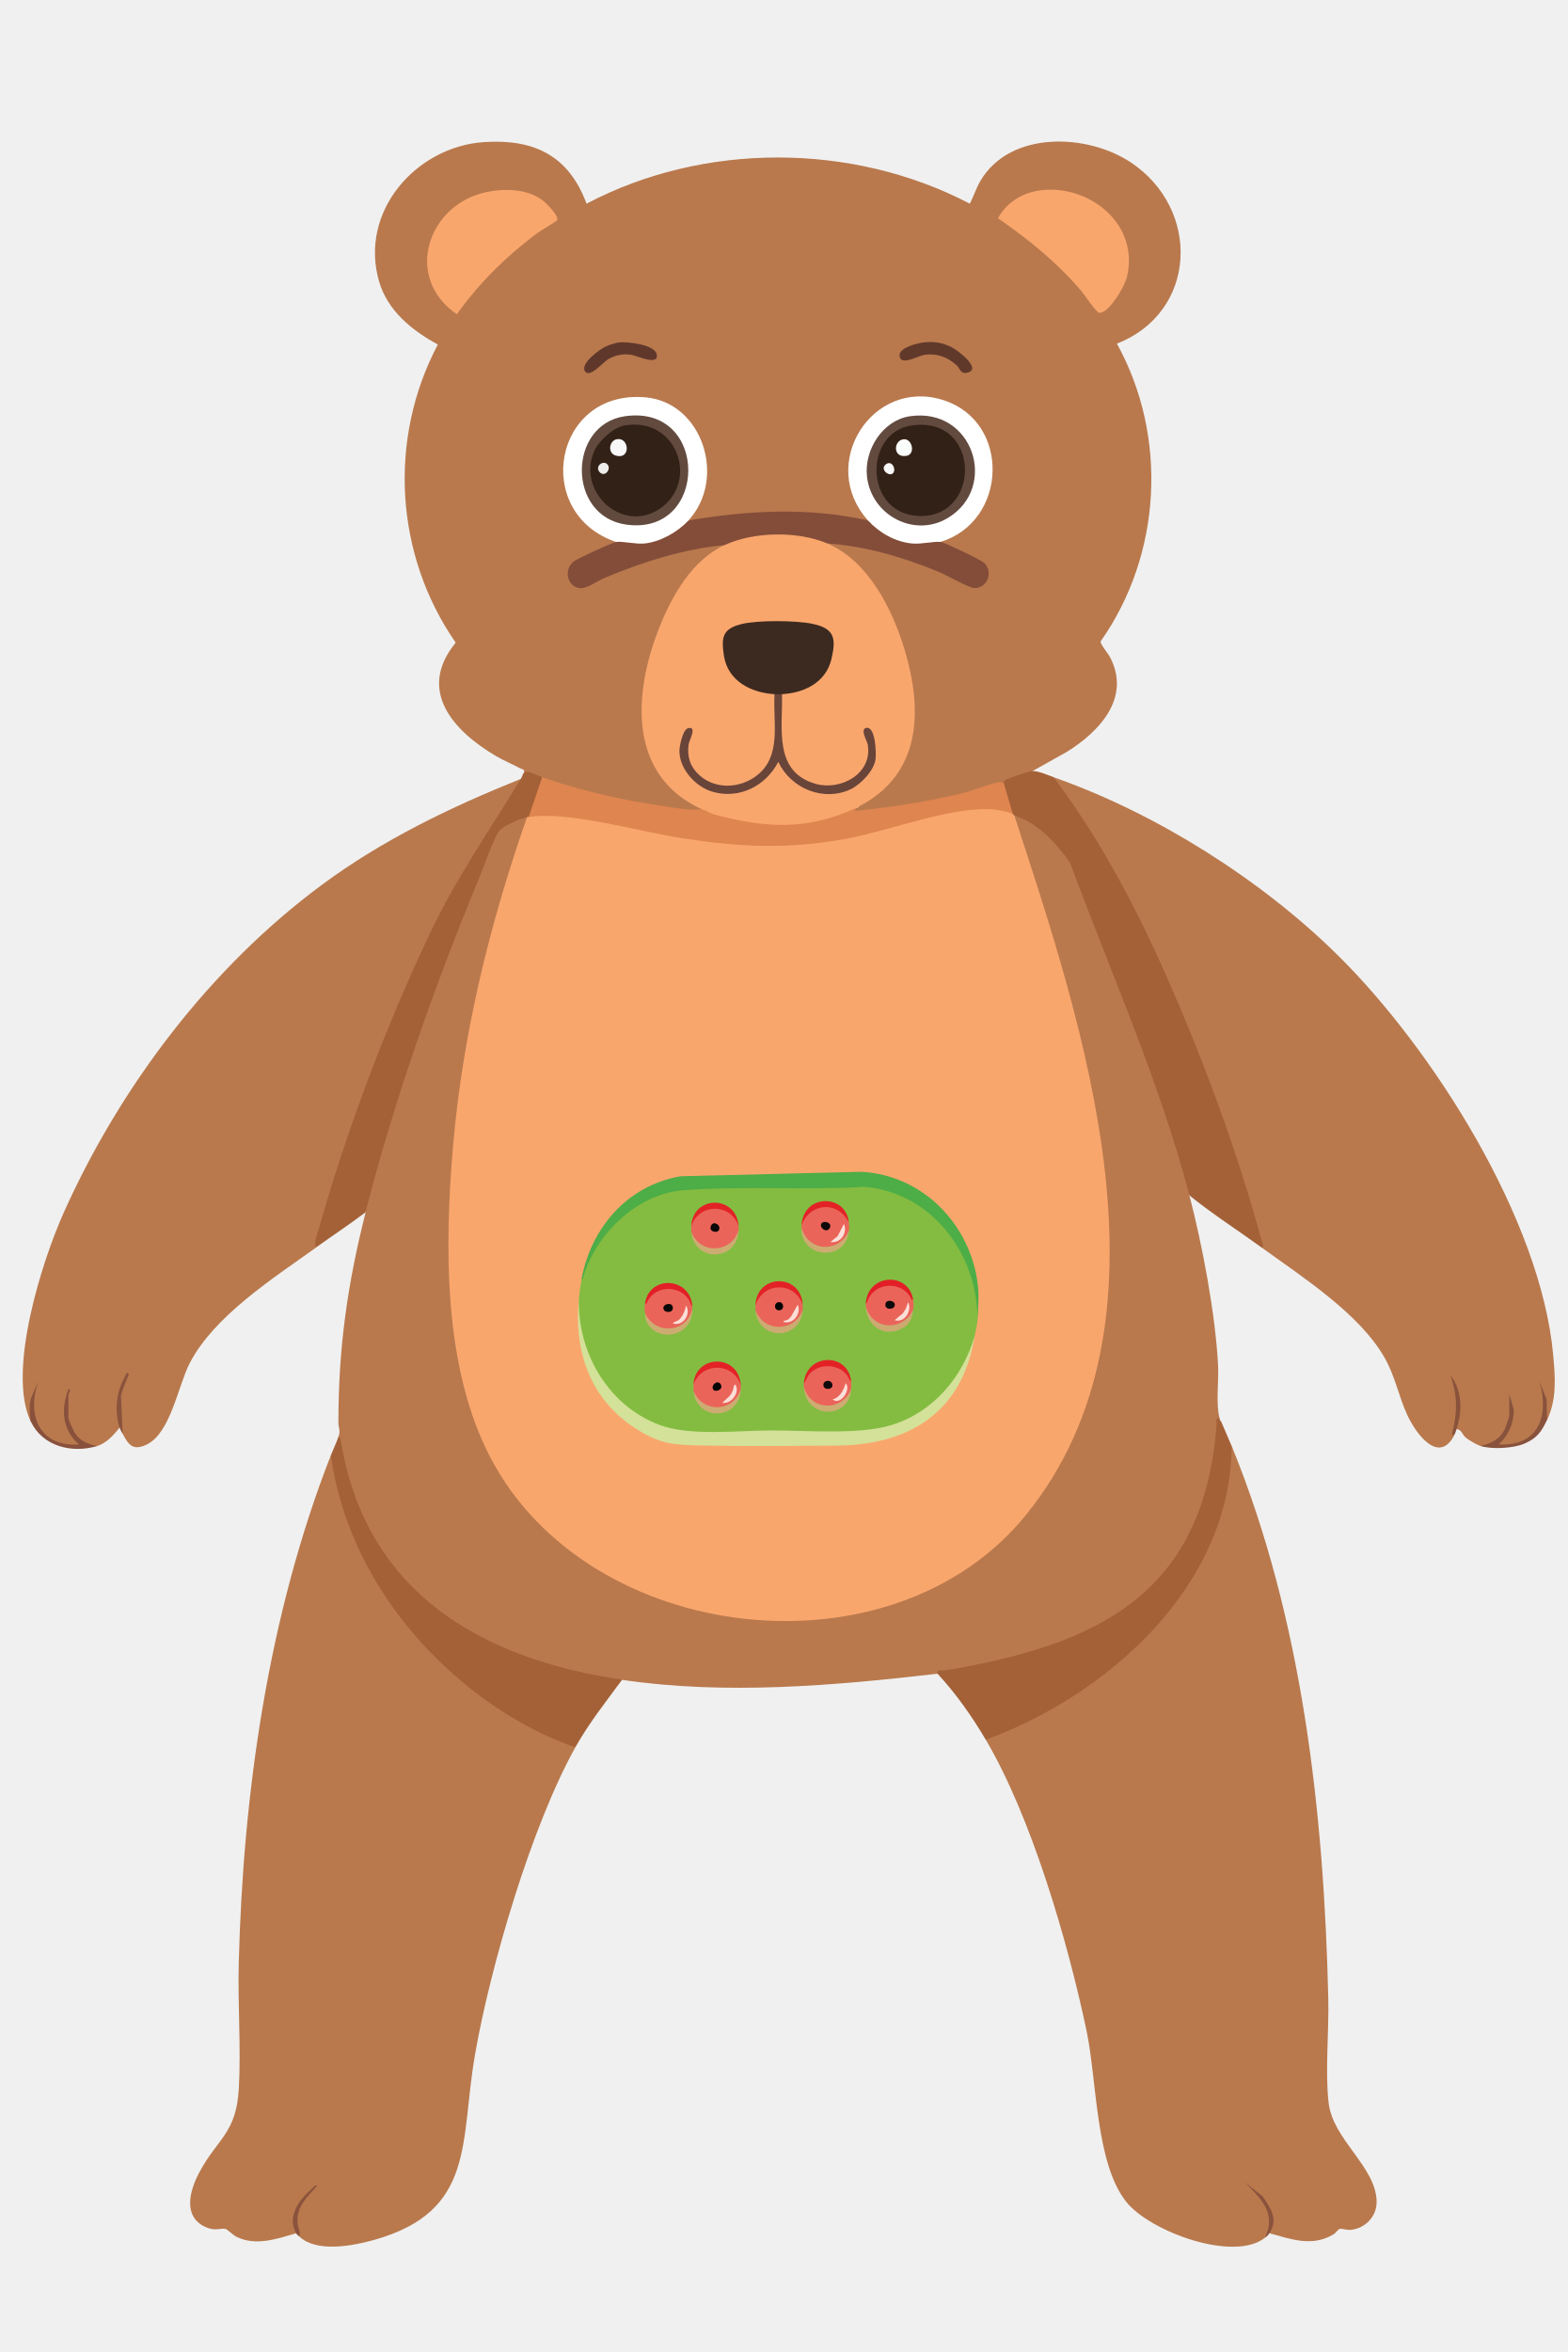
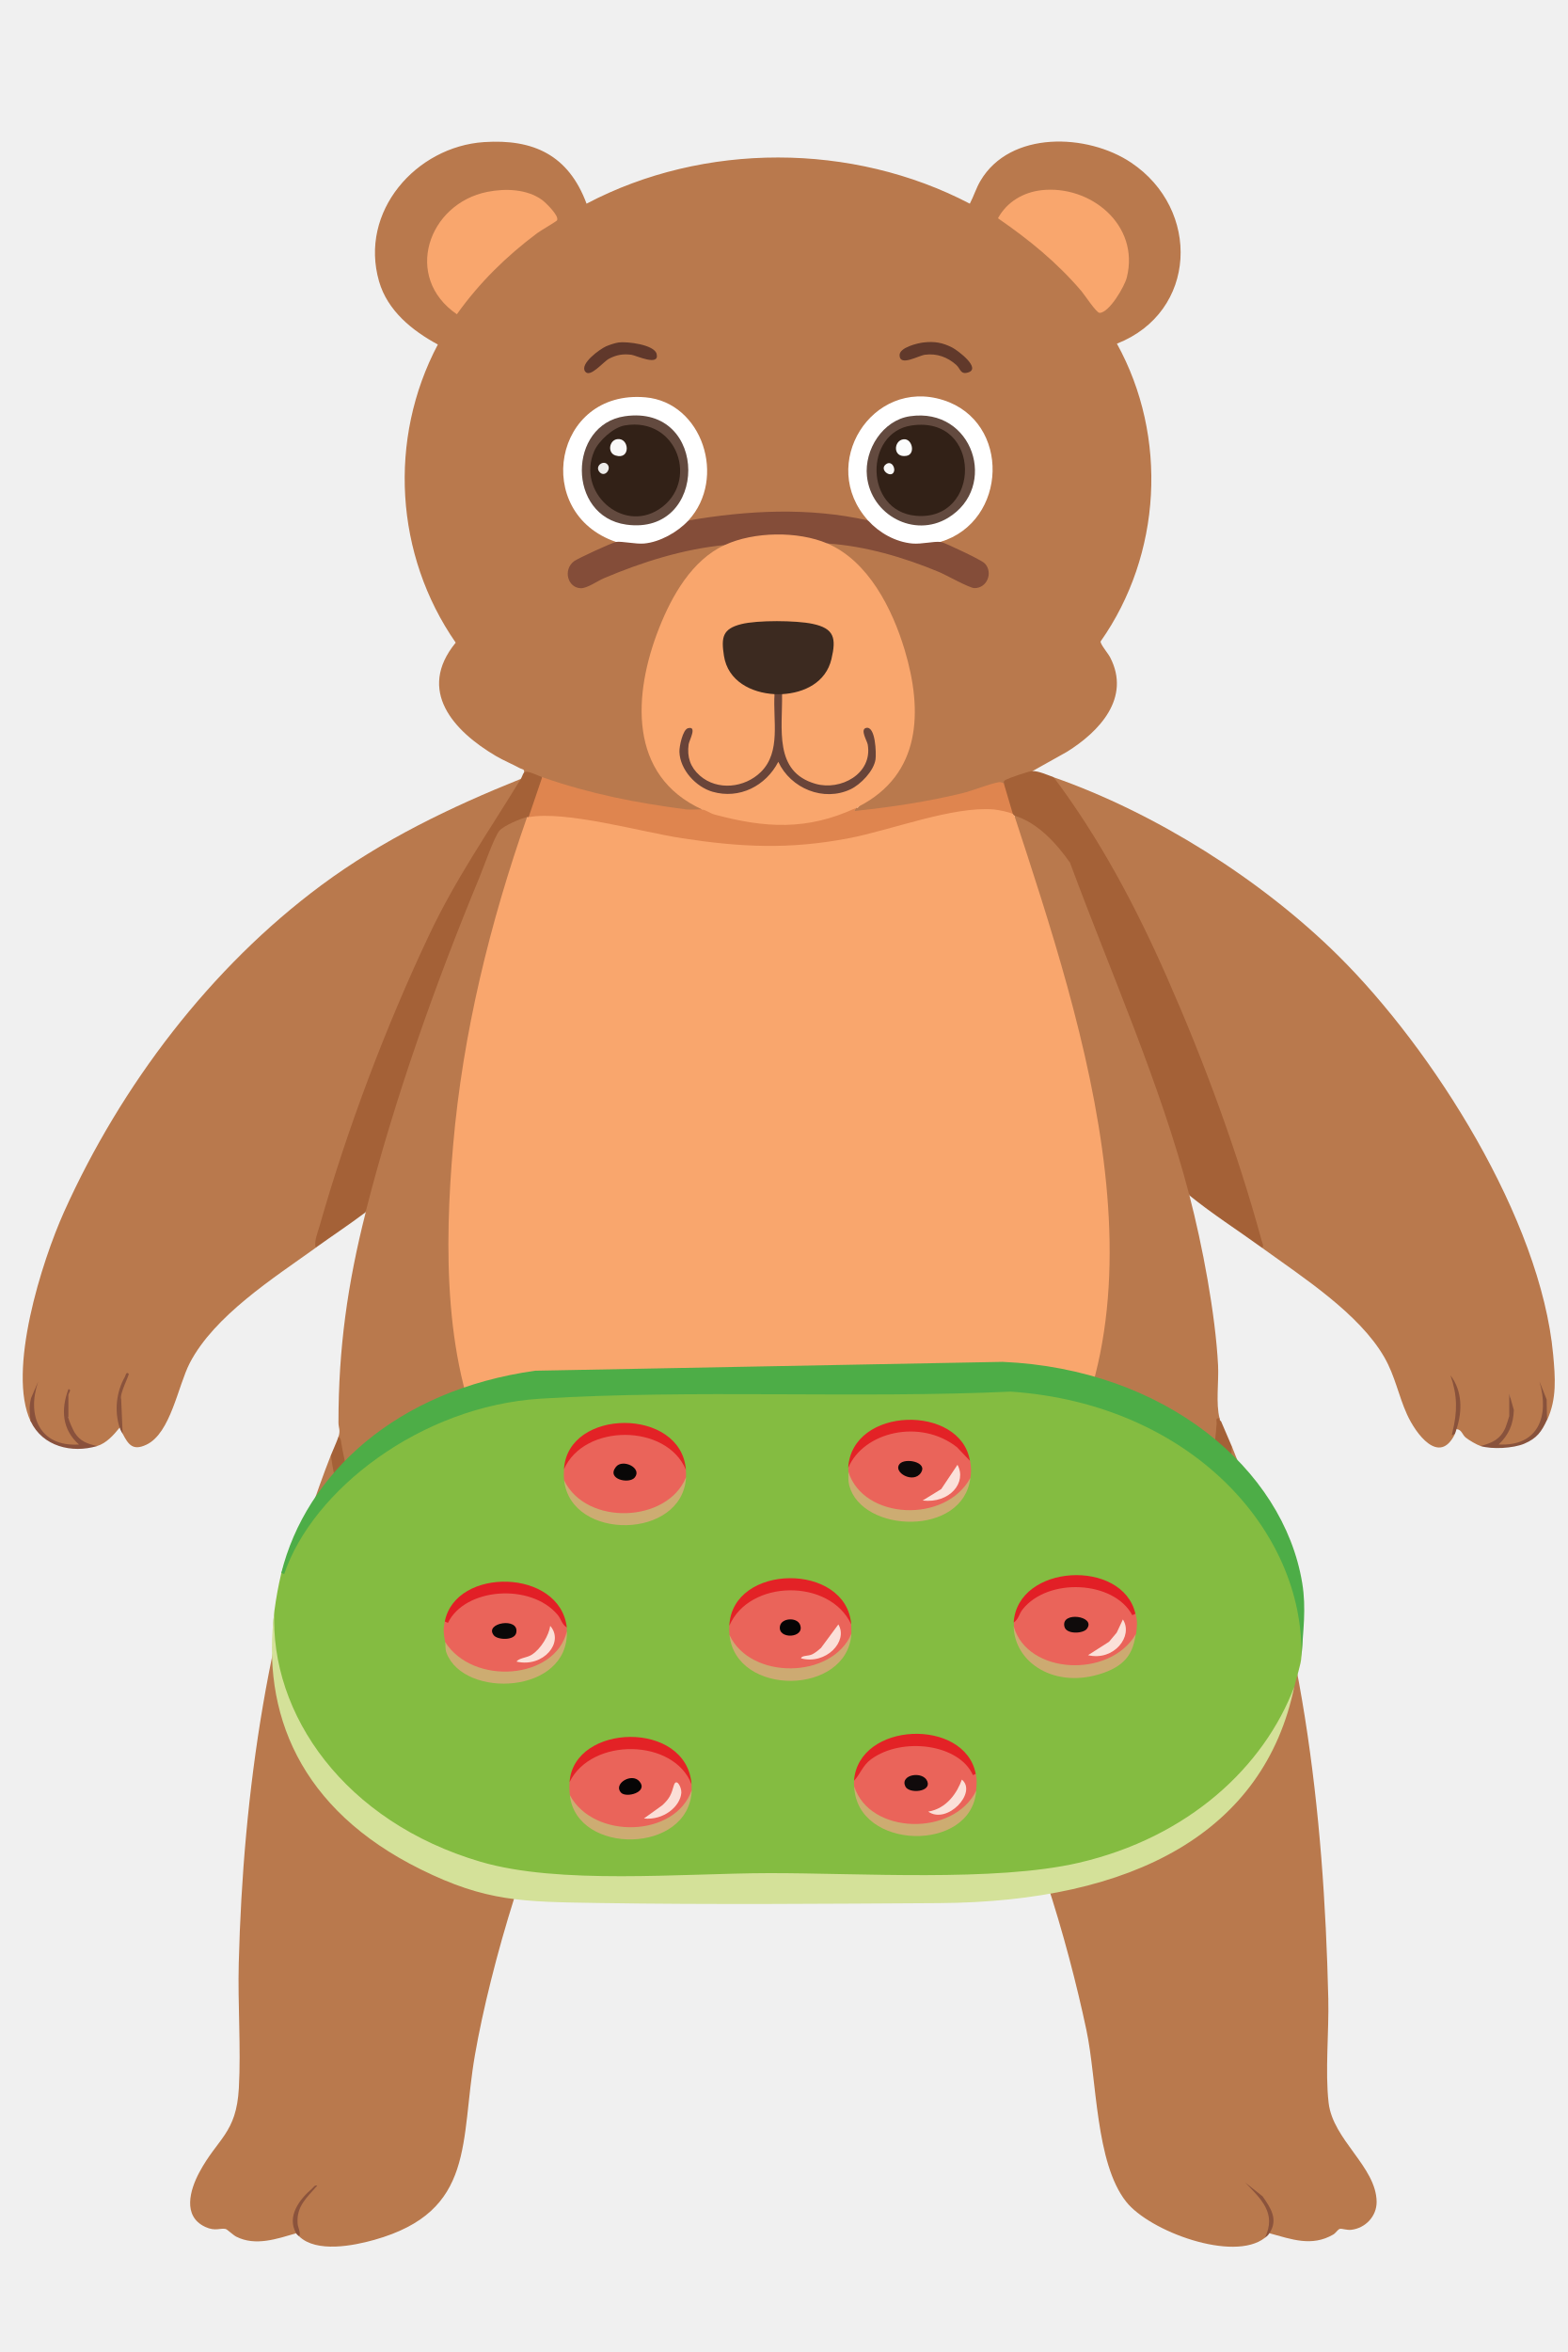
<svg xmlns="http://www.w3.org/2000/svg" id="Layer_1" version="1.1" viewBox="0 0 283.46 425.2">
  <defs>
    <style>
      .st0 {
-         fill: #050404;
+         fill: #eeecea;
      }

      .st1 {
-         fill: #cdaa71;
+         fill: #3c2a20;
      }

      .st2 {
-         fill: #0f0b0b;
+         fill: #694439;
      }

      .st3 {
-         fill: #89523b;
+         fill: #cdaa72;
      }

      .st4 {
        fill: #a46137;
      }

      .st5 {
-         fill: #61392b;
+         fill: #88523c;
      }

      .st6 {
-         fill: #df854f;
+         fill: #d4e199;
      }

      .st7 {
-         fill: #89513c;
+         fill: #634a3f;
      }

      .st8 {
-         fill: #d4e199;
+         fill: #8b533c;
      }

      .st9 {
+         fill: #cdaa71;
+       }
+ 
+       .st10 {
+         fill: #fbe0d8;
+       }
+ 
+       .st11 {
        fill: #fff;
      }

-       .st10 {
-         fill: #634a3f;
-       }
- 
-       .st11 {
-         fill: #b9794d;
-       }
- 
      .st12 {
-         fill: #694439;
+         fill: #4dad47;
      }

      .st13 {
-         fill: #fbdfd8;
+         fill: #89523b;
      }

      .st14 {
-         fill: #60382b;
+         fill: #84bc41;
      }

      .st15 {
-         fill: #8a533c;
+         fill: #060505;
      }

      .st16 {
-         fill: #88523c;
+         fill: #cdac71;
      }

      .st17 {
        fill: #cdac72;
      }

      .st18 {
-         fill: #fbe1da;
+         fill: #e32226;
      }

      .st19 {
-         fill: #e32226;
+         fill: #f9a66d;
      }

      .st20 {
-         fill: #fbe0d8;
+         fill: #60382b;
      }

      .st21 {
+         fill: #61392b;
+       }
+ 
+       .st22 {
+         fill: #fbded7;
+       }
+ 
+       .st23 {
+         fill: #89513c;
+       }
+ 
+       .st24 {
+         fill: #0b0808;
+       }
+ 
+       .st25 {
+         fill: #fbfcfc;
+       }
+ 
+       .st26 {
+         fill: #050404;
+       }
+ 
+       .st27 {
+         fill: #0f0b0b;
+       }
+ 
+       .st28 {
+         fill: #0d0909;
+       }
+ 
+       .st29 {
+         fill: #b9794d;
+       }
+ 
+       .st30 {
+         fill: #ea645a;
+       }
+ 
+       .st31 {
+         fill: #8a533c;
+       }
+ 
+       .st32 {
+         fill: #f9f8f8;
+       }
+ 
+       .st33 {
        fill: #090707;
-       }
- 
-       .st22 {
-         fill: #844d39;
-       }
- 
-       .st23 {
-         fill: #eeecea;
-       }
- 
-       .st24 {
-         fill: #060505;
-       }
- 
-       .st25 {
-         fill: #e21f26;
-       }
- 
-       .st26 {
-         fill: #cdaa72;
-       }
- 
-       .st27 {
-         fill: #f9f8f8;
-       }
- 
-       .st28 {
-         fill: #cdac71;
-       }
- 
-       .st29 {
-         fill: #fbded7;
-       }
- 
-       .st30 {
-         fill: #100a0b;
-       }
- 
-       .st31 {
-         fill: #4dad47;
-       }
- 
-       .st32 {
-         fill: #0b0808;
-       }
- 
-       .st33 {
-         fill: #3c2a20;
      }

      .st34 {
        fill: #322117;
      }

      .st35 {
-         fill: #f9a66d;
+         fill: #100a0b;
      }

      .st36 {
-         fill: #84bc41;
+         fill: #e21f26;
      }

      .st37 {
-         fill: #fbfcfc;
+         fill: #fbe1da;
      }

      .st38 {
-         fill: #ea645a;
+         fill: #844d39;
      }

      .st39 {
-         fill: #8b533c;
+         fill: #fbdfd8;
      }

      .st40 {
-         fill: #0d0909;
+         fill: #df854f;
      }
    </style>
  </defs>
-   <path class="st11" d="M94.75,139.67c.14-.67-.34-.58-.72-.78-1.43-.78-2.98-1.4-4.38-2.23-7.6-4.48-14.36-11.8-7.25-20.48-10.99-15.83-12.28-36.78-3.23-53.9-4.61-2.49-9.1-6.09-10.63-11.41-3.65-12.67,6.73-24.36,18.96-25.18,8.95-.6,15.3,2.34,18.56,11.13,21.2-11.17,48.09-11.09,69.3,0,.72-1.36,1.14-2.81,1.93-4.14,5.38-9.11,19.34-8.56,27.21-3.3,12.69,8.47,12.01,27.04-2.54,32.75,9.29,16.84,8.08,38.17-2.95,53.83-.08.48,1.38,2.2,1.72,2.87,3.82,7.37-1.99,13.46-7.8,17.08l-6.25,3.5-.22.59-4.96,1.63c-.35.34-.95.52-1.78.56-7.85,2.8-16.47,4.02-24.86,4.97-.94-.13-.85-.64-.1-1.08.09-.24.18-.24.27,0l.27-.28.54-.92c15.87-8.08,7.97-35.49-3.08-44.12-1.32-.68-2.38-1.51-3.18-2.49.23-.13.47-.24.72-.32,1.94-.59,8.71,1.25,11.06,1.91,4.71,1.34,9.19,3.17,13.4,5.39,4.4,1.84,4.57-3.49.46-4.36l-5-2.29-.18-.62.52-.75c10.26-3.63,11.52-18.96,1.45-23.73-12.36-5.85-23.65,9.25-15.07,19.73v.86s-1.66.21-1.66.21c-9.91-2.05-20.02-1.2-29.95.02l-.84-.23v-.84c5.9-6.98,2.07-19.57-7.21-20.79-15.9-2.08-20.69,18.97-6.38,24.74l.5.77.06.36c-2.39,1.13-4.8,2.3-7.25,3.5-2.12,1.55-.61,4.9,1.92,3.64,7.37-3.77,15.82-6.6,24.14-7.24l.77.29c-.73.98-1.73,1.83-3,2.53-10.89,9.27-18.29,36.76-1.67,44.39l.58.89c-.25.8-1.93.67-2.72.57-7.53-.93-17.8-2.49-24.78-5.34-.55-.23-1.01-.64-1.42-1.07-.65.68-2.54-.33-3.27-.83h0Z" />
-   <path class="st11" d="M183.42,147.45c.14-.1.29-.19.45-.25,2-.72,9.25,6.45,10.1,8.51,3.95,9.63,7.67,19.49,11.32,29.25,3.49,9.33,6.94,18.66,9.58,28.29.12.45.16.93.2,1.41.03.48.03.97,0,1.46,2.33,8.95,4.7,21.38,5.18,30.72.15,2.92-.44,6.91.28,9.59-.38,9.11-2.67,18.42-7.97,25.93-9.63,13.63-27.96,18.24-43.05,20.22-18.66,2.16-38.29,3.87-57.02,1.11-.24.11-.48.2-.73.26-2.04.49-10.56-1.96-13.13-2.74-19.79-6.01-35.14-19.74-37.43-41.44.41-1.3-.01-1.55-.01-2.63-.01-13.45,1.66-25.1,4.92-37.95l.03-1.58c5.55-22.91,14.43-46.03,23.32-67.09.1-1.1,4.82-3.33,5.28-3.19.24.07.44.19.57.42-.05.96-.12,1.93-.41,2.85-4.39,14.32-8.37,27.57-10.7,42.48-3.32,21.22-5.1,50.1,4.67,69.58,16.11,32.11,65.81,39.78,91.61,15.82,34.33-31.88,15.71-91.39,2.89-129.45-.09-.52-.07-1.04.07-1.56h0Z" />
-   <path class="st11" d="M229.53,403.73c-.03-.31-.3-.03-.82.83-5.66,4.45-20.85-1.16-25.09-6.54-5.56-7.04-5.25-21.93-7.18-31.04-3.42-16.13-9.91-38.42-18.2-52.48l.92-.94c21.19-8.26,41.8-26.35,42.98-50.89l.57-1.27c12.79,31.36,16.68,66.12,17.47,99.92.14,5.91-.6,13.14.06,18.84.79,6.73,8.59,11.53,8.68,17.87.03,2.67-2.07,4.8-4.6,5.08-.8.09-1.69-.26-2.05-.17s-.75.77-1.19,1.02c-3.89,2.27-7.57.85-11.55-.23h0Z" />
-   <path class="st11" d="M104.03,315.9c-7.88,14.09-15.36,39.52-18.15,55.59-2.72,15.66.2,28.25-18.2,33.44-3.8,1.07-10.46,2.37-13.58-.63-.26-.92-.45-1.1-.55-.56-3.48,1-7.33,2.38-10.83.61-.56-.28-1.64-1.33-1.92-1.39-.98-.22-1.86.48-3.7-.38-4.13-1.93-2.77-6.65-1.06-9.85,3.3-6.19,6.7-7.02,7.15-15.23.4-7.34-.21-15.13-.02-22.54.78-30.99,5.38-63.05,16.65-91.86l.75,1.36c3.94,23.02,21.26,42.17,42.36,50.47l1.08.98h0Z" />
-   <path class="st11" d="M279.73,256.69l-.52-.16c-.73,2.2-2.25,3.79-4.44,4.46-1.96.6-5.69,1.14-2.95-1.39,1.76-2.51,1.66-4.78,1.1-7.63l.41,3.06c.09.55-.05.88-.41.97.63.06.01,1.54-.23,2.07-1,2.21-2.41,3.68-4.96,3.35-.69-.22-2.14-1.07-2.71-1.54-.62-.51-.72-1.46-1.65-1.51-.41-.33-.8,1.16-.27.83-2.83,5.86-7.12-.03-8.69-3.51-1.55-3.42-2.15-6.92-4.08-10.29-4.55-7.94-14.82-14.52-22.15-19.83-3.74-12.22-7.91-24.88-12.75-37-2.89-7.24-6-14.4-9.42-21.34-4.36-8.86-9.14-16.27-14.5-24.45-.45-.69-.73-1.47-.98-2.26,18.39,6.43,37.52,18.47,51.44,32.24,17.08,16.9,36.62,47.62,38.87,72.14.38,4.16.68,7.97-1.09,11.81h0Z" />
-   <path class="st11" d="M94.21,140.78c-.07.68-.25,1.32-.54,1.93-17.16,24.76-28.19,54.32-36.56,82.85-7.66,5.5-18.35,12.3-22.79,20.84-2.16,4.17-3.45,12.71-7.86,14.78-2.4,1.13-3.23.04-4.28-1.99-.2-.09-.68-3.66-.59-3.5.17.3.24,2,.05,2.39-1.08,1.34-2.4,2.83-4.09,3.34-1.92.23-3-.23-4.14-1.82-.56-.78-1.72-2.69-1.04-3.33-.82-.58-.37-3.15,0-4.17-.93,2.59-.44,6.56,2.11,8.65.59,1.32-2.65.63-3.45.43-2.29-.57-4.33-2.36-5.03-4.67l-.45.46c-4.31-9.06,2.02-28.96,6.04-37.9,10.31-22.92,26.51-44.21,46.53-59.05,11.09-8.22,23.38-14.12,36.1-19.23Z" />
+   <path class="st29" d="M94.75,139.67c.14-.67-.34-.58-.72-.78-1.43-.78-2.98-1.4-4.38-2.23-7.6-4.48-14.36-11.8-7.25-20.48-10.99-15.83-12.28-36.78-3.23-53.9-4.61-2.49-9.1-6.09-10.63-11.41-3.65-12.67,6.73-24.36,18.96-25.18,8.95-.6,15.3,2.34,18.56,11.13,21.2-11.17,48.09-11.09,69.3,0,.72-1.36,1.14-2.81,1.93-4.14,5.38-9.11,19.34-8.56,27.21-3.3,12.69,8.47,12.01,27.04-2.54,32.75,9.29,16.84,8.08,38.17-2.95,53.83-.08.48,1.38,2.2,1.72,2.87,3.82,7.37-1.99,13.46-7.8,17.08l-6.25,3.5-.22.59-4.96,1.63c-.35.34-.95.52-1.78.56-7.85,2.8-16.47,4.02-24.86,4.97-.94-.13-.85-.64-.1-1.08.09-.24.18-.24.27,0l.27-.28.54-.92c15.87-8.08,7.97-35.49-3.08-44.12-1.32-.68-2.38-1.51-3.18-2.49.23-.13.47-.24.72-.32,1.94-.59,8.71,1.25,11.06,1.91,4.71,1.34,9.19,3.17,13.4,5.39,4.4,1.84,4.57-3.49.46-4.36l-5-2.29-.18-.62.52-.75c10.26-3.63,11.52-18.96,1.45-23.73-12.36-5.85-23.65,9.25-15.07,19.73v.86l-1.66.21c-9.91-2.05-20.02-1.2-29.95.02l-.84-.23v-.84c5.9-6.98,2.07-19.57-7.21-20.79-15.9-2.08-20.69,18.97-6.38,24.74l.5.77.06.36c-2.39,1.13-4.8,2.3-7.25,3.5-2.12,1.55-.61,4.9,1.92,3.64,7.37-3.77,15.82-6.6,24.14-7.24l.77.29c-.73.98-1.73,1.83-3,2.53-10.89,9.27-18.29,36.76-1.67,44.39l.58.89c-.25.8-1.93.67-2.72.57-7.53-.93-17.8-2.49-24.78-5.34-.55-.23-1.01-.64-1.42-1.07-.65.68-2.54-.33-3.27-.83h-.01Z" />
+   <path class="st29" d="M183.42,147.45c.14-.1.29-.19.45-.25,2-.72,9.25,6.45,10.1,8.51,3.95,9.63,7.67,19.49,11.32,29.25,3.49,9.33,6.94,18.66,9.58,28.29.12.45.16.93.2,1.41.03.48.03.97,0,1.46,2.33,8.95,4.7,21.38,5.18,30.72.15,2.92-.44,6.91.28,9.59-.38,9.11-2.67,18.42-7.97,25.93-9.63,13.63-27.96,18.24-43.05,20.22-18.66,2.16-38.29,3.87-57.02,1.11-.24.11-.48.2-.73.26-2.04.49-10.56-1.96-13.13-2.74-19.79-6.01-35.14-19.74-37.43-41.44.41-1.3,0-1.55,0-2.63,0-13.45,1.66-25.1,4.92-37.95l.03-1.58c5.55-22.91,14.43-46.03,23.32-67.09.1-1.1,4.82-3.33,5.28-3.19.24.07.44.19.57.42-.05.96-.12,1.93-.41,2.85-4.39,14.32-8.37,27.57-10.7,42.48-3.32,21.22-5.1,50.1,4.67,69.58,16.11,32.11,65.81,39.78,91.61,15.82,34.33-31.88,15.71-91.39,2.89-129.45-.09-.52-.07-1.04.07-1.56h0l-.02-.02h0Z" />
+   <path class="st29" d="M229.53,403.73c-.03-.31-.3-.03-.82.83-5.66,4.45-20.85-1.16-25.09-6.54-5.56-7.04-5.25-21.93-7.18-31.04-3.42-16.13-9.91-38.42-18.2-52.48l.92-.94c21.19-8.26,41.8-26.35,42.98-50.89l.57-1.27c12.79,31.36,16.68,66.12,17.47,99.92.14,5.91-.6,13.14.06,18.84.79,6.73,8.59,11.53,8.68,17.87.03,2.67-2.07,4.8-4.6,5.08-.8.09-1.69-.26-2.05-.17s-.75.77-1.19,1.02c-3.89,2.27-7.57.85-11.55-.23h0Z" />
+   <path class="st29" d="M104.03,315.9c-7.88,14.09-15.36,39.52-18.15,55.59-2.72,15.66.2,28.25-18.2,33.44-3.8,1.07-10.46,2.37-13.58-.63-.26-.92-.45-1.1-.55-.56-3.48,1-7.33,2.38-10.83.61-.56-.28-1.64-1.33-1.92-1.39-.98-.22-1.86.48-3.7-.38-4.13-1.93-2.77-6.65-1.06-9.85,3.3-6.19,6.7-7.02,7.15-15.23.4-7.34-.21-15.13-.02-22.54.78-30.99,5.38-63.05,16.65-91.86l.75,1.36c3.94,23.02,21.26,42.17,42.36,50.47l1.08.98h.02Z" />
+   <path class="st29" d="M279.73,256.69l-.52-.16c-.73,2.2-2.25,3.79-4.44,4.46-1.96.6-5.69,1.14-2.95-1.39,1.76-2.51,1.66-4.78,1.1-7.63l.41,3.06c.09.55-.05.88-.41.97.63.06.01,1.54-.23,2.07-1,2.21-2.41,3.68-4.96,3.35-.69-.22-2.14-1.07-2.71-1.54-.62-.51-.72-1.46-1.65-1.51-.41-.33-.8,1.16-.27.83-2.83,5.86-7.12-.03-8.69-3.51-1.55-3.42-2.15-6.92-4.08-10.29-4.55-7.94-14.82-14.52-22.15-19.83-3.74-12.22-7.91-24.88-12.75-37-2.89-7.24-6-14.4-9.42-21.34-4.36-8.86-9.14-16.27-14.5-24.45-.45-.69-.73-1.47-.98-2.26,18.39,6.43,37.52,18.47,51.44,32.24,17.08,16.9,36.62,47.62,38.87,72.14.38,4.16.68,7.97-1.09,11.81h0l-.02-.02h0Z" />
+   <path class="st29" d="M94.21,140.78c-.07.68-.25,1.32-.54,1.93-17.16,24.76-28.19,54.32-36.56,82.85-7.66,5.5-18.35,12.3-22.79,20.84-2.16,4.17-3.45,12.71-7.86,14.78-2.4,1.13-3.23.04-4.28-1.99-.2-.09-.68-3.66-.59-3.5.17.3.24,2,.05,2.39-1.08,1.34-2.4,2.83-4.09,3.34-1.92.23-3-.23-4.14-1.82-.56-.78-1.72-2.69-1.04-3.33-.82-.58-.37-3.15,0-4.17-.93,2.59-.44,6.56,2.11,8.65.59,1.32-2.65.63-3.45.43-2.29-.57-4.33-2.36-5.03-4.67l-.45.46c-4.31-9.06,2.02-28.96,6.04-37.9,10.31-22.92,26.51-44.21,46.53-59.05,11.09-8.22,23.38-14.12,36.1-19.23h0Z" />
  <path class="st4" d="M186.7,139.39c1.16,0,2.71.72,3.82,1.11,8.39,11.2,14.86,23.4,20.51,36.23,6.74,15.3,12.7,31.43,17.12,47.61.09.32.47,1.04.02,1.22-4.35-3.15-8.91-6.06-13.1-9.45-5.31-20.35-14.26-40.34-21.59-60.15-2.47-3.52-5.87-7.25-10.06-8.51-.25.07-.35-.02-.27-.28-.72-.06-2.13-4.75-2.05-5.02.08-.23.19-.42.41-.54.03-.02-.14-.39.34-.64.63-.33,4.23-1.58,4.85-1.58h0Z" />
  <path class="st4" d="M220.53,256.41c.02.09-.03.2,0,.28l.27.28c.6,1.48,1.3,2.95,1.91,4.45-.17,25.43-22.59,45.12-44.47,53.09-2.51-4.27-5.38-8.32-8.73-11.95-.23-.87.87-.49,1.7-.63,26.95-4.6,46.51-13.46,48.78-44.55.04-.53-.31-1.12.54-.96h0Z" />
-   <path class="st4" d="M112.49,303.66c-2.93,3.98-6.03,7.89-8.46,12.23-13.17-4.58-25.5-14.49-33.51-26.04-5.5-7.93-9.39-17.08-10.69-26.77.39-.99,1.08-2.45,1.36-3.34.5.29.46.77.54,1.26,4.67,27.24,25.7,38.97,50.75,42.66Z" />
+   <path class="st4" d="M112.49,303.66c-2.93,3.98-6.03,7.89-8.46,12.23-13.17-4.58-25.5-14.49-33.51-26.04-5.5-7.93-9.39-17.08-10.69-26.77.39-.99,1.08-2.45,1.36-3.34.5.29.46.77.54,1.26,4.67,27.24,25.7,38.97,50.75,42.66h0Z" />
  <path class="st4" d="M98.03,140.5l.41.48c-.72,2.12-1.44,4.25-2.17,6.37l-.7.37c-.05.25-.14.24-.27,0-1.17.25-4.32,1.58-5.04,2.51-.98,1.27-2.78,6.48-3.55,8.34-8,19.29-15.47,40.35-20.61,60.59-2.94,2.22-6.02,4.25-9,6.39-.37-1.06.37-2.78.68-3.89,5.04-17.69,11.97-36.05,19.82-52.64,4.88-10.31,10.76-18.67,16.6-28.25.18-.29.38-.95.55-1.11.53-.51,2.5.57,3.27.83h0Z" />
-   <path class="st7" d="M5.54,256.97c-.19-1.51-.31-2.73.08-4.23l1.29-2.99c-2.16,6.27.34,11.85,7.37,11.39-3.04-2.68-3.3-6.29-1.91-10,.67,0,0,.82,0,.97v4.17c0,.38.86,2.31,1.14,2.73,1.04,1.61,2.3,1.99,4.05,2.41-4.56,1.36-9.85.08-12-4.45h0Z" />
-   <path class="st16" d="M279.73,256.69c-.99,2.14-1.83,3.33-4.1,4.3-2,.85-5.88,1.06-7.91.42,2.09-.54,3.58-1.22,4.5-3.33.11-.26.68-1.98.68-2.09v-4.03l.83,2.93c-.07,2.56-.92,4.51-2.74,6.24,7.11.39,9.23-5.05,7.37-11.39l1.3,3.26.07,3.69h0Z" />
-   <path class="st15" d="M21.63,258.08c-.97-2.97-.61-6.47.96-9.18.1-.18.22-1.02.68-.55.16.17-1.71,3.7-1.36,4.59l.27,6.25c-.23-.44-.34-.49-.55-1.11h0Z" />
-   <path class="st39" d="M229.53,403.73c-.31.47-.41.51-.82.83,2.19-4.46-.73-7.04-3.55-10l3.14,2.5c1.49,2.13,2.87,4.19,1.23,6.67h0Z" />
-   <path class="st3" d="M263.36,258.36c-.09.28-.13.54-.27.83-.57.35-.64.5-.45-.31.9-3.73.9-6.58-.37-10.25,2.16,2.83,2.17,6.48,1.09,9.73Z" />
-   <path class="st39" d="M53.55,403.73c-1.76-3.05.63-6.14,2.86-8.06.31-.26.44-.67.96-.55-1.84,2.12-3.78,3.69-3.56,6.82.06.84.64,1.7.28,2.35-.21-.2-.35-.22-.55-.56h0Z" />
-   <path class="st11" d="M220.8,256.97l-.27-.28c.02.07.22.16.27.28Z" />
-   <path class="st35" d="M149.59,98.25c7.4,3.15,11.76,11.81,13.99,19.24,3.34,11.12,2.95,22.5-8.26,28.29l-.27.28c-.07.04-.2-.04-.27,0-.11.2-.22.4-.36.57-1.07,1.29-6.96,2.52-8.89,2.78-5.67.78-11.72-.16-17.13-1.87-.52-.16-1.54-.6-1.45-1.21-13.39-6.09-12.5-20.82-7.77-32.79,2.33-5.89,5.95-12.28,11.86-15.02l.52-.83c5.57-2.11,11.87-2.2,17.5-.26l.54.81h0Z" />
-   <path class="st6" d="M126.95,146.34c.81.13,1.45.7,2.24.91,9.13,2.46,16.77,2.93,25.59-1.19-.42.7-.4.57.34.49,6.3-.68,12.6-1.64,18.76-3.12,2.16-.52,4.77-1.67,6.75-2.03.39-.07.84.24.88.22l1.64,5.56-.46.38c-4.59-1.09-9.33-.85-14.2.72-15.42,4.9-31.23,6.9-47.29,3.46-7.6-1.89-15.27-3.12-23.01-3.69-1.08.24-1.94.13-2.61-.32l2.46-7.23c8.8,3.05,16.84,4.62,26.06,5.83.77.1,2.46-.06,2.86,0h0Z" />
-   <path class="st22" d="M156.96,94.08l.8.05c3.33,3.5,7.53,4.02,11.99,3.27l.31.57c.54.06,2.68,1.12,3.37,1.43.86.39,4.2,1.97,4.66,2.48,1.52,1.66.38,4.47-1.9,4.44-.91-.01-5.14-2.39-6.41-2.92-6.37-2.65-13.28-4.68-20.18-5.15-5.34-2.27-13.29-2.16-18.55.28-7.49.73-14.91,3.06-21.82,5.99-1.19.5-3.06,1.86-4.23,1.82-2.36-.09-3.23-3.31-1.22-4.87.66-.51,6.91-3.38,7.62-3.49-.01-.27.09-.47.32-.58,4.51.8,8.62.12,12.04-3.34l.74.03c10.74-1.84,21.76-2.41,32.47,0h0Z" />
-   <path class="st35" d="M188.27,34.39c8.84-1.02,17.86,6.24,15.48,15.77-.41,1.64-3.18,6.38-4.92,6.4-.59,0-2.68-3.21-3.26-3.9-4.45-5.22-9.51-9.34-15.12-13.2,1.6-2.95,4.56-4.69,7.83-5.07h0Z" />
-   <path class="st35" d="M100.72,39.84c-.11.19-3.03,1.89-3.6,2.32-5.58,4.18-10.43,8.93-14.51,14.65-9.76-6.67-5.23-20,5.54-22.13,3.2-.63,7.11-.53,9.86,1.46.61.44,3.17,2.9,2.71,3.69h0Z" />
-   <path class="st9" d="M124.49,94.08c-1.95,2.12-5.18,3.93-8.04,4.18-1.52.13-4.03-.45-5.06-.29-15.27-5.17-11.33-27.61,5.33-26.14,10.28.91,14.75,14.63,7.77,22.25Z" />
-   <path class="st9" d="M170.05,97.97c-1.27-.13-3.41.43-5.06.29-3.07-.27-6.01-1.93-8.04-4.18-9.15-10.14.72-25.82,13.58-21.76,12.33,3.89,11.69,21.99-.49,25.65h0Z" />
-   <path class="st5" d="M166.99,61.91c1.97-.23,3.45.02,5.21.93.99.51,5.3,3.75,2.84,4.5-1.38.42-1.36-.67-2.11-1.35-1.58-1.43-3.55-2.14-5.67-1.86-1.22.16-4.61,2.21-4.6.06.01-1.37,3.22-2.15,4.33-2.28h0Z" />
-   <path class="st14" d="M111.87,61.91c1.47-.2,6.43.37,6.86,2.07.59,2.34-3.76.26-4.54.16-1.54-.2-2.7,0-4.07.71-1.03.53-3.44,3.58-4.33,2.29-.97-1.4,2.67-4.02,3.78-4.52.64-.28,1.62-.61,2.31-.71Z" />
-   <path class="st6" d="M155.05,146.06l.27-.28s-.12.2-.27.28Z" />
-   <path class="st35" d="M183.15,147.17c.1.07.18.2.27.28,12.45,38.12,30.54,91.42,2.05,126.48-24.24,29.83-78.98,23.56-96.77-10.38-8.59-16.38-8.33-38.4-6.77-56.47,1.75-20.31,6.67-40.23,13.37-59.35.09-.02.18.02.27,0,6.73-1.24,20.43,2.69,27.77,3.81,10.72,1.64,19.4,2.05,30.13,0,7.65-1.46,18.86-5.85,26.27-5.2.68.06,2.94.49,3.41.83h0Z" />
-   <path class="st33" d="M141.41,125.49c-.41.78-.95.79-1.36,0-4.2-.23-8.44-2.35-9.15-6.94-.52-3.36-.24-4.87,3.14-5.72,2.91-.74,9.93-.68,12.89-.05,3.92.83,4.31,2.56,3.41,6.37-1,4.23-4.91,6.12-8.92,6.34h0Z" />
-   <path class="st12" d="M141.41,125.49c.11,6.23-1.55,14.03,6.05,16.21,4.53,1.3,10.36-1.81,9.44-7.11-.12-.67-1.39-2.66-.34-2.98,1.77-.53,1.9,4.62,1.75,5.68-.31,2.09-2.69,4.54-4.52,5.4-4.86,2.3-10.81-.13-13.06-4.97-2.26,4.39-7.05,6.8-11.87,5.42-3.01-.86-5.91-3.97-6.01-7.24-.03-.92.59-4,1.55-4.25,1.74-.47.22,2.2.12,2.9-.32,2.31.3,4.15,2.03,5.67,3.16,2.78,8.13,2.22,11.05-.68,3.66-3.63,2.13-9.38,2.45-14.05.44.02.92.02,1.36,0h0Z" />
-   <path class="st10" d="M112.97,75.25c15.34-2.24,15.2,21.68.27,19.59-10.75-1.5-10.58-18.08-.27-19.59Z" />
-   <path class="st10" d="M164.53,75.25c11.44-1.69,16.09,12.83,6.86,18.39-6.07,3.66-13.9-.5-14.63-7.56-.5-4.81,2.88-10.11,7.77-10.83h0Z" />
+   <path class="st23" d="M5.54,256.97c-.19-1.51-.31-2.73.08-4.23l1.29-2.99c-2.16,6.27.34,11.85,7.37,11.39-3.04-2.68-3.3-6.29-1.91-10,.67,0,0,.82,0,.97v4.17c0,.38.86,2.31,1.14,2.73,1.04,1.61,2.3,1.99,4.05,2.41-4.56,1.36-9.85.08-12-4.45h-.02Z" />
+   <path class="st5" d="M279.73,256.69c-.99,2.14-1.83,3.33-4.1,4.3-2,.85-5.88,1.06-7.91.42,2.09-.54,3.58-1.22,4.5-3.33.11-.26.68-1.98.68-2.09v-4.03l.83,2.93c-.07,2.56-.92,4.51-2.74,6.24,7.11.39,9.23-5.05,7.37-11.39l1.3,3.26.07,3.69h0Z" />
+   <path class="st31" d="M21.63,258.08c-.97-2.97-.61-6.47.96-9.18.1-.18.22-1.02.68-.55.16.17-1.71,3.7-1.36,4.59l.27,6.25c-.23-.44-.34-.49-.55-1.11h0Z" />
+   <path class="st8" d="M229.53,403.73c-.31.47-.41.51-.82.83,2.19-4.46-.73-7.04-3.55-10l3.14,2.5c1.49,2.13,2.87,4.19,1.23,6.67h0Z" />
+   <path class="st13" d="M263.36,258.36c-.09.28-.13.54-.27.83-.57.35-.64.5-.45-.31.9-3.73.9-6.58-.37-10.25,2.16,2.83,2.17,6.48,1.09,9.73Z" />
+   <path class="st8" d="M53.55,403.73c-1.76-3.05.63-6.14,2.86-8.06.31-.26.44-.67.96-.55-1.84,2.12-3.78,3.69-3.56,6.82.06.84.64,1.7.28,2.35-.21-.2-.35-.22-.55-.56h.01Z" />
+   <path class="st29" d="M220.8,256.97l-.27-.28c.02.07.22.16.27.28Z" />
+   <path class="st19" d="M149.59,98.25c7.4,3.15,11.76,11.81,13.99,19.24,3.34,11.12,2.95,22.5-8.26,28.29l-.27.28c-.07.04-.2-.04-.27,0-.11.2-.22.4-.36.57-1.07,1.29-6.96,2.52-8.89,2.78-5.67.78-11.72-.16-17.13-1.87-.52-.16-1.54-.6-1.45-1.21-13.39-6.09-12.5-20.82-7.77-32.79,2.33-5.89,5.95-12.28,11.86-15.02l.52-.83c5.57-2.11,11.87-2.2,17.5-.26l.54.81h0Z" />
+   <path class="st40" d="M126.95,146.34c.81.13,1.45.7,2.24.91,9.13,2.46,16.77,2.93,25.59-1.19-.42.7-.4.57.34.49,6.3-.68,12.6-1.64,18.76-3.12,2.16-.52,4.77-1.67,6.75-2.03.39-.07.84.24.88.22l1.64,5.56-.46.38c-4.59-1.09-9.33-.85-14.2.72-15.42,4.9-31.23,6.9-47.29,3.46-7.6-1.89-15.27-3.12-23.01-3.69-1.08.24-1.94.13-2.61-.32l2.46-7.23c8.8,3.05,16.84,4.62,26.06,5.83.77.1,2.46-.06,2.86,0h0Z" />
+   <path class="st38" d="M156.96,94.08l.8.05c3.33,3.5,7.53,4.02,11.99,3.27l.31.57c.54.06,2.68,1.12,3.37,1.43.86.39,4.2,1.97,4.66,2.48,1.52,1.66.38,4.47-1.9,4.44-.91-.01-5.14-2.39-6.41-2.92-6.37-2.65-13.28-4.68-20.18-5.15-5.34-2.27-13.29-2.16-18.55.28-7.49.73-14.91,3.06-21.82,5.99-1.19.5-3.06,1.86-4.23,1.82-2.36-.09-3.23-3.31-1.22-4.87.66-.51,6.91-3.38,7.62-3.49-.01-.27.09-.47.32-.58,4.51.8,8.62.12,12.04-3.34l.74.03c10.74-1.84,21.76-2.41,32.47,0h0Z" />
+   <path class="st19" d="M188.27,34.39c8.84-1.02,17.86,6.24,15.48,15.77-.41,1.64-3.18,6.38-4.92,6.4-.59,0-2.68-3.21-3.26-3.9-4.45-5.22-9.51-9.34-15.12-13.2,1.6-2.95,4.56-4.69,7.83-5.07h-.01Z" />
+   <path class="st19" d="M100.72,39.84c-.11.19-3.03,1.89-3.6,2.32-5.58,4.18-10.43,8.93-14.51,14.65-9.76-6.67-5.23-20,5.54-22.13,3.2-.63,7.11-.53,9.86,1.46.61.44,3.17,2.9,2.71,3.69h0Z" />
+   <path class="st11" d="M124.49,94.08c-1.95,2.12-5.18,3.93-8.04,4.18-1.52.13-4.03-.45-5.06-.29-15.27-5.17-11.33-27.61,5.33-26.14,10.28.91,14.75,14.63,7.77,22.25Z" />
+   <path class="st11" d="M170.05,97.97c-1.27-.13-3.41.43-5.06.29-3.07-.27-6.01-1.93-8.04-4.18-9.15-10.14.72-25.82,13.58-21.76,12.33,3.89,11.69,21.99-.49,25.65h0Z" />
+   <path class="st21" d="M166.99,61.91c1.97-.23,3.45.02,5.21.93.99.51,5.3,3.75,2.84,4.5-1.38.42-1.36-.67-2.11-1.35-1.58-1.43-3.55-2.14-5.67-1.86-1.22.16-4.61,2.21-4.6.06,0-1.37,3.22-2.15,4.33-2.28h0Z" />
+   <path class="st20" d="M111.87,61.91c1.47-.2,6.43.37,6.86,2.07.59,2.34-3.76.26-4.54.16-1.54-.2-2.7,0-4.07.71-1.03.53-3.44,3.58-4.33,2.29-.97-1.4,2.67-4.02,3.78-4.52.64-.28,1.62-.61,2.31-.71h0Z" />
+   <path class="st40" d="M155.05,146.06l.27-.28s-.12.2-.27.28Z" />
+   <path class="st19" d="M183.15,147.17c.1.07.18.2.27.28,12.45,38.12,30.54,91.42,2.05,126.48-24.24,29.83-78.98,23.56-96.77-10.38-8.59-16.38-8.33-38.4-6.77-56.47,1.75-20.31,6.67-40.23,13.37-59.35.09-.02.18.02.27,0,6.73-1.24,20.43,2.69,27.77,3.81,10.72,1.64,19.4,2.05,30.13,0,7.65-1.46,18.86-5.85,26.27-5.2.68.06,2.94.49,3.41.83h0Z" />
+   <path class="st1" d="M141.41,125.49c-.41.78-.95.79-1.36,0-4.2-.23-8.44-2.35-9.15-6.94-.52-3.36-.24-4.87,3.14-5.72,2.91-.74,9.93-.68,12.89-.05,3.92.83,4.31,2.56,3.41,6.37-1,4.23-4.91,6.12-8.92,6.34h-.01Z" />
+   <path class="st2" d="M141.41,125.49c.11,6.23-1.55,14.03,6.05,16.21,4.53,1.3,10.36-1.81,9.44-7.11-.12-.67-1.39-2.66-.34-2.98,1.77-.53,1.9,4.62,1.75,5.68-.31,2.09-2.69,4.54-4.52,5.4-4.86,2.3-10.81-.13-13.06-4.97-2.26,4.39-7.05,6.8-11.87,5.42-3.01-.86-5.91-3.97-6.01-7.24-.03-.92.59-4,1.55-4.25,1.74-.47.22,2.2.12,2.9-.32,2.31.3,4.15,2.03,5.67,3.16,2.78,8.13,2.22,11.05-.68,3.66-3.63,2.13-9.38,2.45-14.05.44.02.92.02,1.36,0h0Z" />
+   <path class="st7" d="M112.97,75.25c15.34-2.24,15.2,21.68.27,19.59-10.75-1.5-10.58-18.08-.27-19.59Z" />
+   <path class="st7" d="M164.53,75.25c11.44-1.69,16.09,12.83,6.86,18.39-6.07,3.66-13.9-.5-14.63-7.56-.5-4.81,2.88-10.11,7.77-10.83h0Z" />
  <path class="st34" d="M112.96,76.91c9.59-1.65,13.6,10.38,6.17,15.18-6.65,4.29-14.87-3.14-11.69-10.52.82-1.9,3.48-4.31,5.52-4.66Z" />
  <path class="st34" d="M164.81,76.92c12.85-1.9,12.71,17.45.75,16.32-9.29-.88-9.3-15.06-.75-16.32h0Z" />
-   <path class="st27" d="M111.59,79.39c2.21-.34,2.52,3.81-.28,2.96-1.5-.45-1.19-2.73.28-2.96Z" />
-   <path class="st23" d="M108.46,85.39c-1.06-1.09.72-2.38,1.45-1.34.6.85-.57,2.25-1.45,1.34Z" />
-   <path class="st37" d="M163.41,79.41c1.56-.14,2.18,2.72.49,3-2.53.42-2.35-2.83-.49-3Z" />
-   <path class="st27" d="M161.56,85.43c-.6.98-2.64-.57-1.35-1.51.99-.73,1.83.73,1.35,1.51Z" />
+   <path class="st32" d="M111.59,79.39c2.21-.34,2.52,3.81-.28,2.96-1.5-.45-1.19-2.73.28-2.96Z" />
+   <path class="st0" d="M108.46,85.39c-1.06-1.09.72-2.38,1.45-1.34.6.85-.57,2.25-1.45,1.34Z" />
+   <path class="st25" d="M163.41,79.41c1.56-.14,2.18,2.72.49,3-2.53.42-2.35-2.83-.49-3Z" />
+   <path class="st32" d="M161.56,85.43c-.6.98-2.64-.57-1.35-1.51.99-.73,1.83.73,1.35,1.51Z" />
  <g>
-     <path class="st36" d="M176.23,241.54c-2.14,10.7-12.1,17.97-23.42,17.53-8.86-.1-17.71-.07-26.56.09-13.29-.04-22.79-12.43-21.56-24.59.12-1.18.27-2.25.48-3.41,1.39-5.38,4.83-10.11,9.68-13.25,4.6-2.98,8.35-3.17,13.91-3.33,9.32-.02,18.64-.13,27.96-.31,12.33,1.27,21,13.05,20.01,24.54-.01.67-.37,1.96-.49,2.74h0s0,0,0,0Z" />
-     <path class="st8" d="M104.68,234.57c-.35,9.55,4.97,19.35,14.46,22.99,5.52,2.12,14.1,1.06,20.19,1.04,6.32-.02,15.91.82,21.76-.94,7.74-2.33,13.02-8.81,15.14-16.11-2.11,13.28-11.23,19.68-24.94,19.79-7.9.06-15.97.15-23.86-.01-5.35-.11-7.89-.11-12.49-3.08-8.48-5.47-11.21-14.3-10.25-23.67h0s0,0,0,0Z" />
-     <path class="st31" d="M176.73,238.8c.22-11.47-7.76-23.11-20.39-24.24-10.74.64-22.31-.21-32.96.64-8.47.68-16.05,8.41-18.01,16.05l-.2-.11c1.73-9.04,8.06-16.72,17.82-18.49l32.78-.81c11.37.64,19.7,9.76,21.02,20.24.29,2.3.06,4.41-.06,6.71h0s0,0,0,0Z" />
-     <path class="st38" d="M133.56,222.39c-.61,4.63-7.66,4.93-8.55.3-.03-.32-.03-.7-.01-1.02.73-4.67,7.88-4.65,8.55.05.01.22.02.46,0,.68h0s0,0,0,0Z" />
-     <path class="st38" d="M153.51,222.44c-.99,4.69-8.28,4.26-8.56-.56,0-.11,0-.23,0-.34.65-4.52,7.23-5.01,8.54-.63.07.59.09.87.02,1.54h0Z" />
-     <path class="st38" d="M125.2,236.48c-.08,4.83-7.37,5.52-8.54.98-.12-.82-.14-1.11-.03-1.87,1.51-4.1,7.68-3.85,8.56.56.01.11,0,.23,0,.34h0Z" />
-     <path class="st38" d="M165.12,236.76c-1.13,4.6-8.28,4.09-8.56-.73,0-.11,0-.23,0-.34.76-4.44,6.93-4.81,8.54-.81.14.77.11,1.05.03,1.87h0Z" />
-     <path class="st38" d="M133.96,251.01c-.46,4.76-7.55,5.06-8.55.46-.03-.37-.04-.83-.02-1.19.85-4.58,7.98-4.45,8.56.21,0,.17.01.34,0,.51h0s0,0,0,0Z" />
-     <path class="st38" d="M153.91,251.06c-.9,4.71-8.13,4.46-8.56-.39,0-.17-.02-.34,0-.51.72-4.45,7.14-4.76,8.54-.63.09.63.06.86.02,1.54h0Z" />
-     <path class="st38" d="M145.16,236.71c-.68,4.62-7.75,4.72-8.55.12-.02-.28-.02-.57-.01-.85.67-4.7,7.76-4.81,8.55-.12.01.28.02.58.01.85h0Z" />
-     <path class="st1" d="M156.55,236.03c.93,4.41,6.72,4.8,8.56.73-.18,1.59-.62,2.78-2.26,3.53-3.41,1.55-6.25-.95-6.3-4.26h0Z" />
-     <path class="st28" d="M145.36,250.67c1.08,4.43,6.98,4.6,8.56.39-.33,5.72-8.4,5.47-8.56-.39Z" />
-     <path class="st19" d="M145.15,235.85c-1.51-4.22-7.15-4.13-8.55.12.19-5.72,8.2-5.83,8.55-.12Z" />
-     <path class="st28" d="M116.66,237.46c1.95,4.02,7.73,3.46,8.54-.98.13,5.77-7.2,6.2-8.44,2-.12-.4-.05-.69-.1-1.02h0Z" />
-     <path class="st26" d="M136.61,236.83c1.47,4.12,7.19,4.04,8.55-.12-.29,5.67-8.1,5.78-8.55.12Z" />
-     <path class="st19" d="M133.95,250.49c-1.23-4.21-7.02-4.33-8.56-.21.29-5.4,8.22-5.69,8.56.21h0Z" />
-     <path class="st25" d="M165.09,234.88l-.22.13c-1.29-3.16-5.91-3.48-7.7-.52-.25.41-.26.88-.62,1.19.27-5.39,7.65-5.86,8.54-.81h0Z" />
-     <path class="st19" d="M153.89,249.53l-.2.11c-.97-2.85-4.96-3.52-7.13-1.46-.62.59-.74,1.33-1.21,1.98.31-5.44,7.78-5.78,8.54-.63h0Z" />
-     <path class="st17" d="M125.41,251.47c1.68,4.09,7.4,3.88,8.55-.46-.16,5.87-8.09,6-8.55.46Z" />
-     <path class="st19" d="M153.49,220.91l-.92-1.26c-2.57-2.64-6.56-1.42-7.63,1.89.25-5.68,7.92-5.83,8.54-.63h0Z" />
-     <path class="st17" d="M125.01,222.69c1.57,4.19,7.26,3.88,8.55-.3-.24,5.74-8.07,5.86-8.55.3Z" />
-     <path class="st19" d="M133.55,221.71c-1.35-4.24-7.14-4.25-8.55-.05.25-5.62,8.23-5.68,8.55.05h0Z" />
-     <path class="st17" d="M144.95,221.89c1.06,4.42,6.83,4.75,8.56.56-.5,5.41-7.63,5.07-8.5.68-.08-.41-.05-.82-.06-1.24h0Z" />
-     <path class="st25" d="M125.2,236.14c-.36-.3-.39-.77-.65-1.17-1.88-2.92-6.49-2.48-7.69.74l-.22-.12c.75-5.03,8.1-4.86,8.56.56h0Z" />
-     <path class="st21" d="M129.96,222.42c-.39.62-2.01.16-1.32-.97.47-.78,1.87.1,1.32.97Z" />
-     <path class="st18" d="M150.15,224.53l1.31-1.05,1.14-2.22c.68,1.62-.55,3.55-2.44,3.27h0Z" />
-     <path class="st40" d="M148.54,221.18c.38-.59,2-.18,1.5.8-.53,1.05-1.99-.04-1.5-.8Z" />
-     <path class="st20" d="M121.67,239.26c.16-.34.72-.35,1.05-.62.67-.54,1.23-1.83,1.31-2.65,1.01,1.5-.48,3.84-2.36,3.27h0Z" />
-     <path class="st32" d="M120.08,236.86c-.72-1.15,1.8-1.71,1.57-.25-.11.74-1.3.68-1.57.25Z" />
-     <path class="st20" d="M161.76,238.67l1.48-1.23.54-.84.43-1.2c.75,1.52-.62,3.83-2.44,3.27h0Z" />
-     <path class="st2" d="M161.68,236.26c-.25.44-1.44.53-1.57-.2-.27-1.45,2.26-.97,1.57.2Z" />
-     <path class="st29" d="M130.6,253.61l1.3-1.22c.53-.64.63-1.02.8-1.79s.55.12.53.65c-.07,1.25-1.24,2.55-2.63,2.36h0,0Z" />
-     <path class="st24" d="M128.99,251.23c-.55-.81.76-1.84,1.3-1.02.65.98-.93,1.56-1.3,1.02Z" />
-     <path class="st20" d="M150.55,252.98c1.32-.29,2.04-1.76,2.36-2.93,1.1,1.18-1.03,4.14-2.36,2.93Z" />
-     <path class="st30" d="M150.49,250.21c.3.98-1.29,1.15-1.54.47-.41-1.11,1.24-1.46,1.54-.47Z" />
-     <path class="st13" d="M141.63,238.97c.01-.29.5-.2.77-.37.25-.16.44-.38.63-.59l1.22-2.15c.71,1.53-.86,3.72-2.62,3.1h0s0,0,0,0Z" />
-     <path class="st0" d="M141.55,235.86c.41,1.26-1.57,1.41-1.4.16.1-.76,1.17-.84,1.4-.16Z" />
+     <path class="st14" d="M234.02,304.9c-5.52,21.15-31.19,35.52-60.36,34.65-22.84-.2-45.65-.14-68.46.18-34.25-.08-58.74-24.57-55.57-48.6.31-2.33.7-4.45,1.24-6.74,3.58-10.63,12.45-19.98,24.95-26.19,11.86-5.89,21.52-6.27,35.85-6.58,24.02-.04,48.04-.26,72.07-.61,31.78,2.51,54.13,25.79,51.57,48.51-.03,1.32-.95,3.87-1.26,5.42h0l-.03-.02v-.02Z" />
+     <path class="st6" d="M49.61,291.13c-.9,18.88,12.81,38.25,37.27,45.44,14.23,4.19,36.34,2.1,52.04,2.06,16.29-.04,41.01,1.62,56.09-1.86,19.95-4.61,33.56-17.41,39.02-31.84-5.44,26.25-28.94,38.9-64.28,39.12-20.36.12-41.16.3-61.5-.02-13.79-.22-20.34-.22-32.19-6.09-21.86-10.81-28.89-28.27-26.42-46.79h0l-.03-.02h0Z" />
+     <path class="st12" d="M235.31,299.49c.57-22.67-20-45.68-52.55-47.91-27.68,1.27-57.5-.42-84.95,1.27-21.83,1.34-41.37,16.62-46.42,31.72l-.52-.22c4.46-17.87,20.77-33.05,45.93-36.55l84.49-1.6c29.31,1.27,50.78,19.29,54.18,40.01.75,4.55.15,8.72-.15,13.26h0v.02h-.01Z" />
+     <path class="st30" d="M124.05,267.05c-1.57,9.15-19.74,9.74-22.04.59-.08-.63-.08-1.38-.03-2.02,1.88-9.23,20.31-9.19,22.04.1.03.43.05.91,0,1.34h0l.03-.02h0Z" />
+     <path class="st30" d="M175.47,267.15c-2.55,9.27-21.34,8.42-22.06-1.11v-.67c1.68-8.93,18.63-9.9,22.01-1.25.18,1.17.23,1.72.05,3.04h0v-.02h0Z" />
+     <path class="st30" d="M102.5,294.9c-.21,9.55-19,10.91-22.01,1.94-.31-1.62-.36-2.19-.08-3.7,3.89-8.1,19.79-7.61,22.06,1.11.03.22,0,.45,0,.67h0s.03-.02.03-.02Z" />
+     <path class="st30" d="M205.39,295.45c-2.91,9.09-21.34,8.08-22.06-1.44v-.67c1.96-8.78,17.86-9.51,22.01-1.6.36,1.52.28,2.08.08,3.7h0l-.03.02h0Z" />
+     <path class="st30" d="M125.08,323.62c-1.19,9.41-19.46,10-22.04.91-.08-.73-.1-1.64-.05-2.35,2.19-9.05,20.57-8.8,22.06.42,0,.34.03.67,0,1.01h0l.03.02h0Z" />
+     <path class="st30" d="M176.5,323.72c-2.32,9.31-20.95,8.82-22.06-.77,0-.34-.05-.67,0-1.01,1.86-8.8,18.4-9.41,22.01-1.25.23,1.25.15,1.7.05,3.04h0v-.02h0Z" />
+     <path class="st30" d="M153.94,295.35c-1.75,9.13-19.98,9.33-22.04.24-.05-.55-.05-1.13-.03-1.68,1.73-9.29,20-9.51,22.04-.24.03.55.05,1.15.03,1.68h0Z" />
+     <path class="st9" d="M183.3,294.01c2.4,8.72,17.32,9.49,22.06,1.44-.46,3.14-1.6,5.49-5.83,6.98-8.79,3.06-16.11-1.88-16.24-8.42h.01Z" />
+     <path class="st16" d="M154.46,322.95c2.78,8.76,17.99,9.09,22.06.77-.85,11.31-21.65,10.81-22.06-.77Z" />
+     <path class="st18" d="M153.92,293.66c-3.89-8.34-18.43-8.16-22.04.24.49-11.31,21.14-11.52,22.04-.24h0Z" />
+     <path class="st16" d="M80.49,296.84c5.03,7.95,19.92,6.84,22.01-1.94.34,11.41-18.56,12.25-21.75,3.95-.31-.79-.13-1.36-.26-2.02h0Z" />
+     <path class="st3" d="M131.91,295.59c3.79,8.14,18.53,7.99,22.04-.24-.75,11.21-20.88,11.42-22.04.24Z" />
+     <path class="st18" d="M125.05,322.59c-3.17-8.32-18.09-8.56-22.06-.42.75-10.67,21.19-11.25,22.06.42h0Z" />
+     <path class="st36" d="M205.31,291.74l-.57.26c-3.32-6.25-15.23-6.88-19.85-1.03-.64.81-.67,1.74-1.6,2.35.7-10.65,19.72-11.58,22.01-1.6h0v.02h.01Z" />
+     <path class="st18" d="M176.44,320.69l-.52.22c-2.5-5.63-12.78-6.96-18.38-2.89-1.6,1.17-1.91,2.63-3.12,3.91.8-10.75,20.05-11.42,22.01-1.25h.01Z" />
+     <path class="st17" d="M103.04,324.53c4.33,8.08,19.07,7.67,22.04-.91-.41,11.6-20.85,11.86-22.04.91Z" />
+     <path class="st18" d="M175.41,264.12l-2.37-2.49c-6.62-5.22-16.91-2.81-19.67,3.74.64-11.23,20.41-11.52,22.01-1.25h.03Z" />
+     <path class="st17" d="M102.01,267.64c4.05,8.28,18.71,7.67,22.04-.59-.62,11.35-20.8,11.58-22.04.59Z" />
+     <path class="st18" d="M124.02,265.71c-3.48-8.38-18.4-8.4-22.04-.1.64-11.11,21.21-11.23,22.04.1h0Z" />
+     <path class="st17" d="M153.4,266.06c2.73,8.74,17.6,9.39,22.06,1.11-1.29,10.69-19.67,10.02-21.91,1.34-.21-.81-.13-1.62-.15-2.45h0Z" />
+     <path class="st36" d="M102.5,294.23c-.93-.59-1.01-1.52-1.68-2.31-4.85-5.77-16.73-4.9-19.82,1.46l-.57-.24c1.93-9.94,20.88-9.61,22.06,1.11h0v-.02h.01Z" />
+     <path class="st33" d="M114.77,267.11c-1.01,1.23-5.18.32-3.4-1.92,1.21-1.54,4.82.2,3.4,1.92Z" />
+     <path class="st37" d="M166.81,271.28l3.38-2.08,2.94-4.39c1.75,3.2-1.42,7.02-6.29,6.46h-.03Z" />
+     <path class="st28" d="M162.66,264.66c.98-1.17,5.15-.36,3.87,1.58-1.37,2.08-5.13-.08-3.87-1.58Z" />
+     <path class="st10" d="M93.4,300.4c.41-.67,1.86-.69,2.71-1.23,1.73-1.07,3.17-3.62,3.38-5.24,2.6,2.96-1.24,7.59-6.08,6.46h0Z" />
+     <path class="st24" d="M89.3,295.65c-1.86-2.27,4.64-3.38,4.05-.49-.28,1.46-3.35,1.34-4.05.49Z" />
+     <path class="st10" d="M196.73,299.23l3.81-2.43,1.39-1.66,1.11-2.37c1.93,3-1.6,7.57-6.29,6.46h-.03,0Z" />
+     <path class="st27" d="M196.52,294.47c-.64.87-3.71,1.05-4.05-.4-.7-2.87,5.83-1.92,4.05.4Z" />
+     <path class="st22" d="M116.42,328.76l3.35-2.41c1.37-1.27,1.62-2.02,2.06-3.54s1.42.24,1.37,1.28c-.18,2.47-3.2,5.04-6.78,4.66h0Z" />
+     <path class="st15" d="M112.27,324.06c-1.42-1.6,1.96-3.64,3.35-2.02,1.68,1.94-2.4,3.08-3.35,2.02Z" />
+     <path class="st10" d="M167.84,327.51c3.4-.57,5.26-3.48,6.08-5.79,2.84,2.33-2.65,8.18-6.08,5.79Z" />
+     <path class="st35" d="M167.68,322.04c.77,1.94-3.32,2.27-3.97.93-1.06-2.19,3.2-2.89,3.97-.93Z" />
+     <path class="st39" d="M144.85,299.82c.03-.57,1.29-.4,1.98-.73.64-.32,1.13-.75,1.62-1.17l3.14-4.25c1.83,3.02-2.22,7.35-6.75,6.13h0v.02h.01Z" />
+     <path class="st26" d="M144.64,293.67c1.06,2.49-4.05,2.79-3.61.32.26-1.5,3.02-1.66,3.61-.32Z" />
  </g>
</svg>
